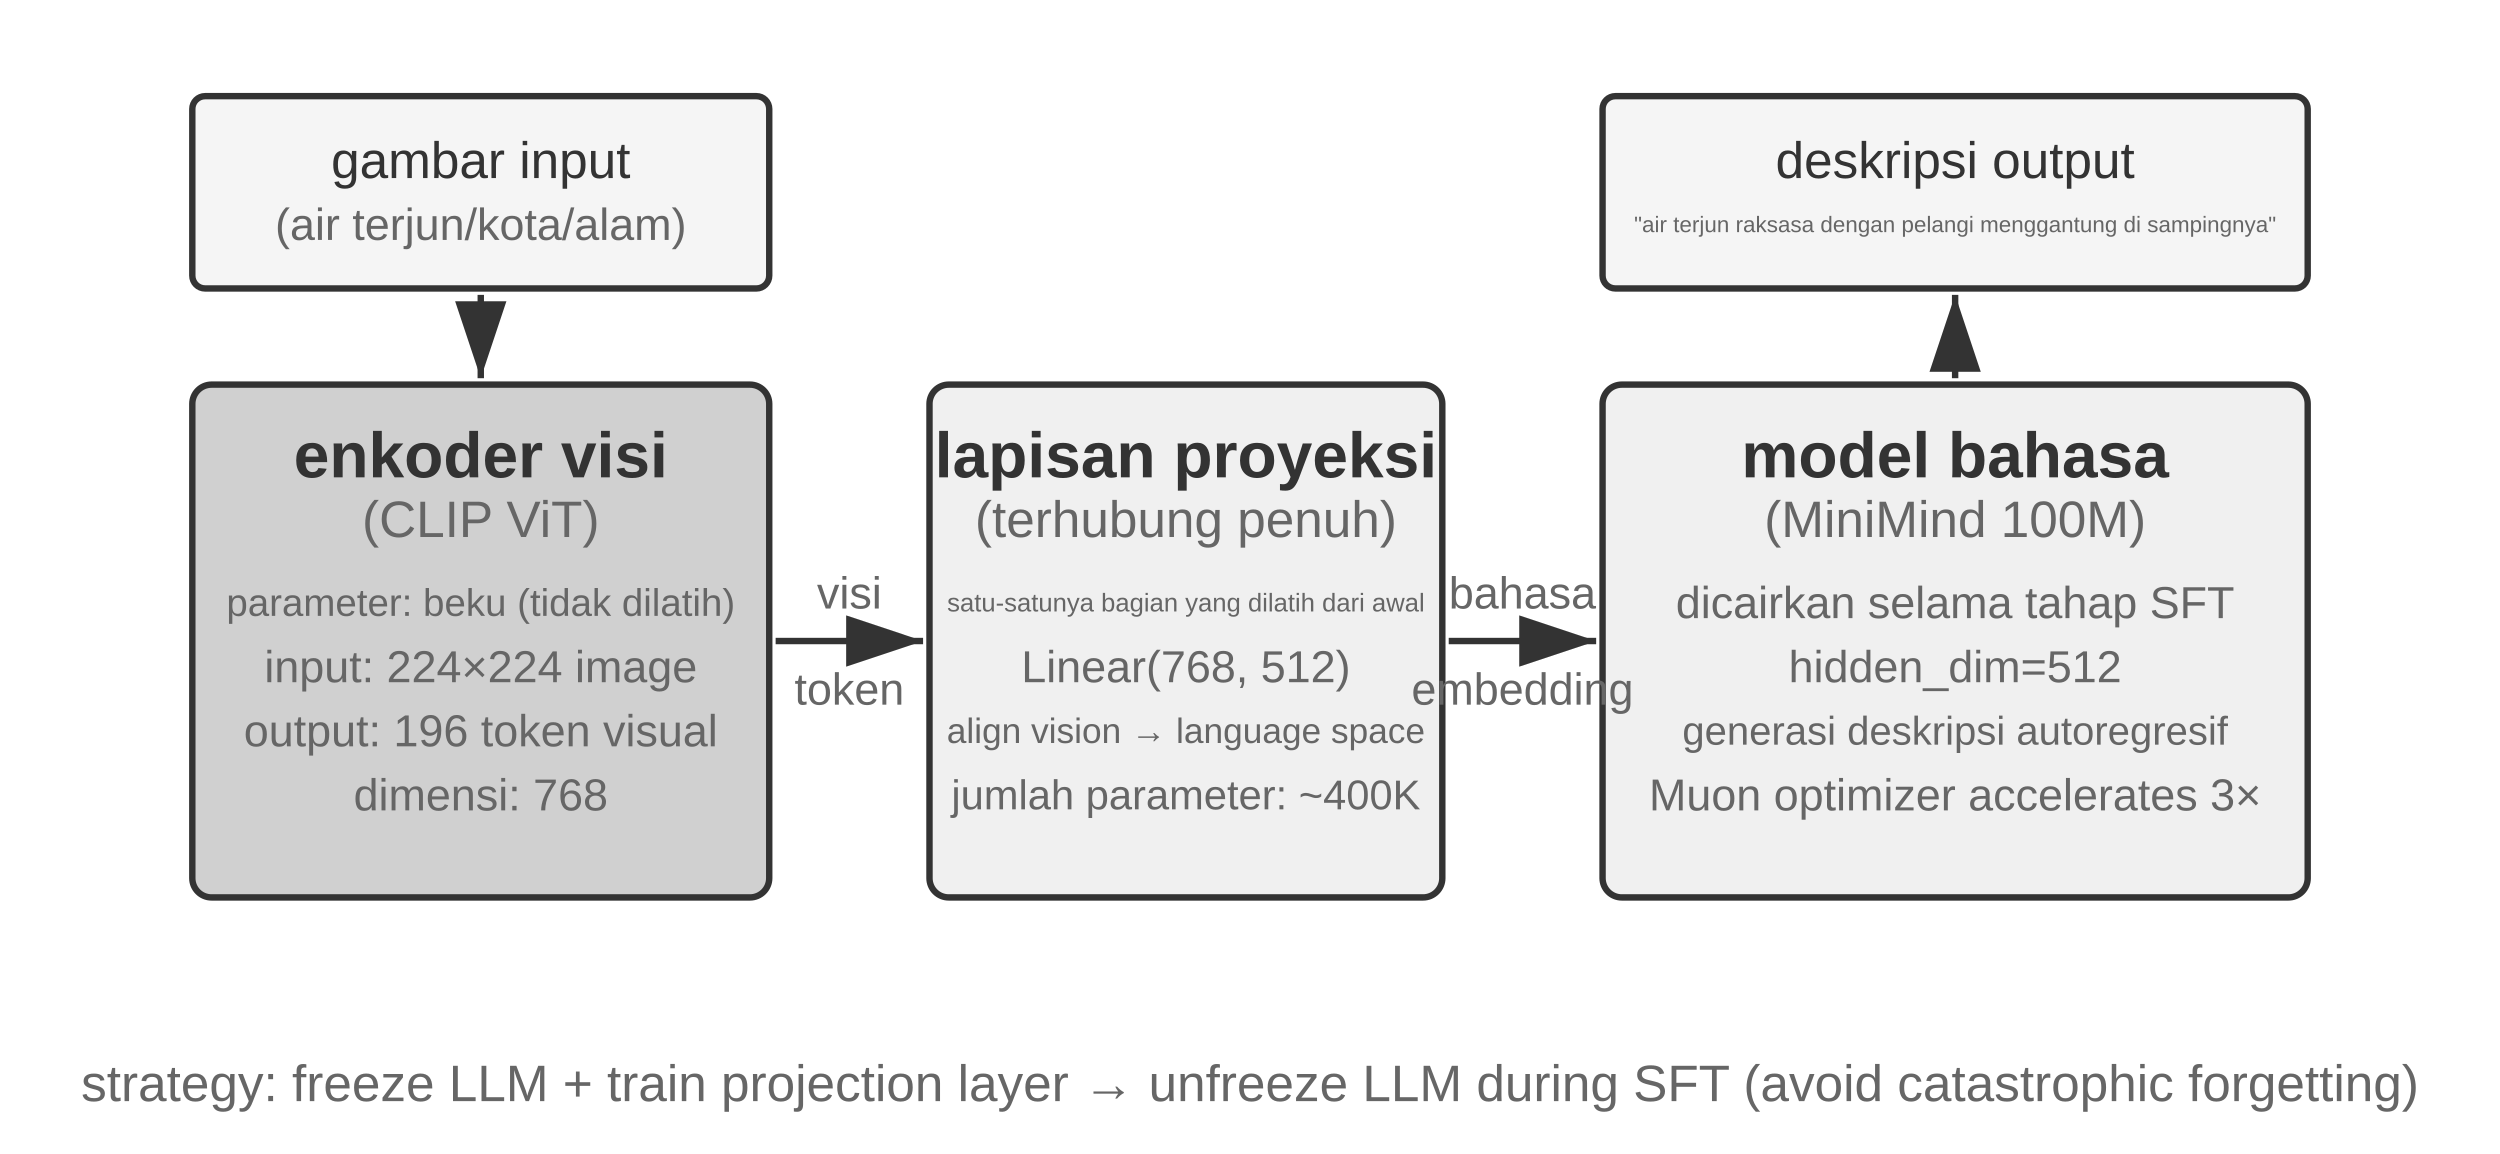
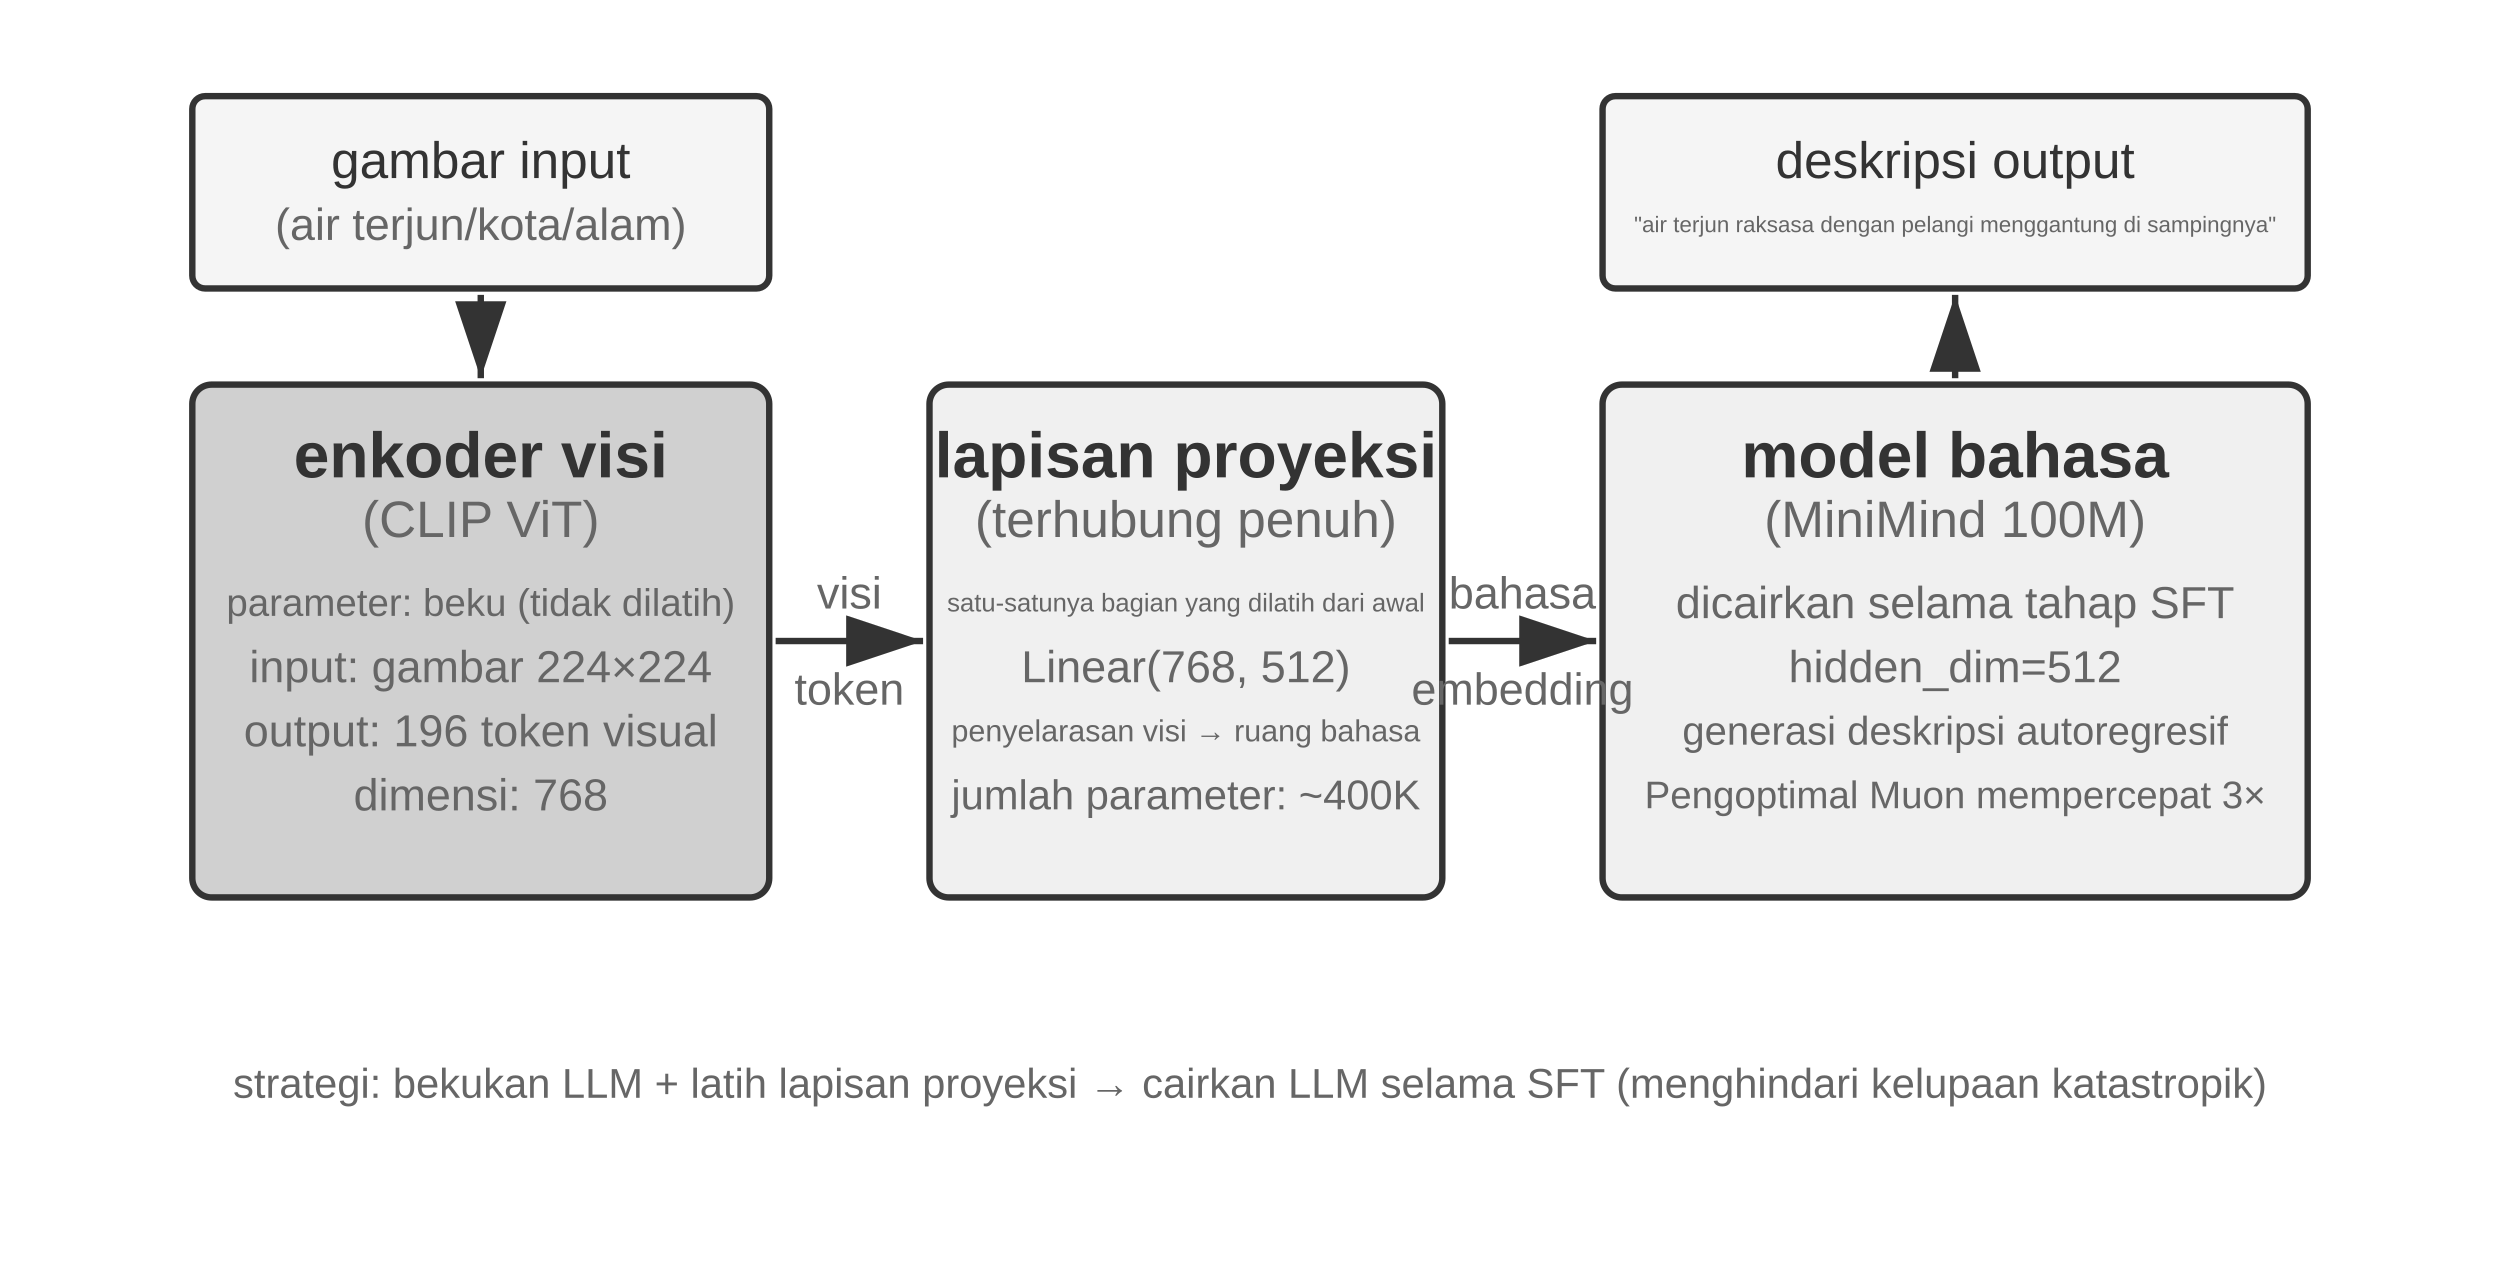
- <svg xmlns="http://www.w3.org/2000/svg" viewBox="0 40 780 360" width="780" height="360" style="background:#ffffff">
+ <svg xmlns="http://www.w3.org/2000/svg" viewBox="0 40 780 395" width="780" height="395" style="background:#ffffff">
  <defs>
    <marker id="ah" markerWidth="12" markerHeight="8" refX="12" refY="4" orient="auto">
      <polygon points="0 0, 12 4, 0 8" fill="#333333" />
    </marker>
    <marker id="ah-light" markerWidth="12" markerHeight="8" refX="12" refY="4" orient="auto">
      <polygon points="0 0, 12 4, 0 8" fill="#999999" />
    </marker>
  </defs>
  <rect x="60" y="160" width="180" height="160" rx="6" fill="#d0d0d0" stroke="#333333" stroke-width="2" />
  <text x="150" y="182" font-family="Arial, 'Helvetica Neue', Helvetica, 'PingFang SC', 'Microsoft YaHei', sans-serif" font-size="20" fill="#333333" text-anchor="middle" dominant-baseline="central" font-weight="bold">enkoder visi</text>
  <text x="150" y="202" font-family="Arial, 'Helvetica Neue', Helvetica, 'PingFang SC', 'Microsoft YaHei', sans-serif" font-size="16" fill="#666666" text-anchor="middle" dominant-baseline="central" font-weight="normal">(CLIP ViT)</text>
  <text x="150" y="228" font-family="Arial, 'Helvetica Neue', Helvetica, 'PingFang SC', 'Microsoft YaHei', sans-serif" font-size="12" fill="#666666" text-anchor="middle" dominant-baseline="central" font-weight="normal">parameter: beku (tidak dilatih)</text>
-   <text x="150" y="248" font-family="Arial, 'Helvetica Neue', Helvetica, 'PingFang SC', 'Microsoft YaHei', sans-serif" font-size="14" fill="#666666" text-anchor="middle" dominant-baseline="central" font-weight="normal">input: 224×224 image</text>
+   <text x="150" y="248" font-family="Arial, 'Helvetica Neue', Helvetica, 'PingFang SC', 'Microsoft YaHei', sans-serif" font-size="14" fill="#666666" text-anchor="middle" dominant-baseline="central" font-weight="normal">input: gambar 224×224</text>
  <text x="150" y="268" font-family="Arial, 'Helvetica Neue', Helvetica, 'PingFang SC', 'Microsoft YaHei', sans-serif" font-size="14" fill="#666666" text-anchor="middle" dominant-baseline="central" font-weight="normal">output: 196 token visual</text>
  <text x="150" y="288" font-family="Arial, 'Helvetica Neue', Helvetica, 'PingFang SC', 'Microsoft YaHei', sans-serif" font-size="14" fill="#666666" text-anchor="middle" dominant-baseline="central" font-weight="normal">dimensi: 768</text>
  <rect x="290" y="160" width="160" height="160" rx="6" fill="#f0f0f0" stroke="#333333" stroke-width="2" />
  <text x="370" y="182" font-family="Arial, 'Helvetica Neue', Helvetica, 'PingFang SC', 'Microsoft YaHei', sans-serif" font-size="20" fill="#333333" text-anchor="middle" dominant-baseline="central" font-weight="bold">lapisan proyeksi</text>
  <text x="370" y="202" font-family="Arial, 'Helvetica Neue', Helvetica, 'PingFang SC', 'Microsoft YaHei', sans-serif" font-size="16" fill="#666666" text-anchor="middle" dominant-baseline="central" font-weight="normal">(terhubung penuh)</text>
  <text x="370" y="228" font-family="Arial, 'Helvetica Neue', Helvetica, 'PingFang SC', 'Microsoft YaHei', sans-serif" font-size="8" fill="#666666" text-anchor="middle" dominant-baseline="central" font-weight="normal">satu-satunya bagian yang dilatih dari awal</text>
  <text x="370" y="248" font-family="Arial, 'Helvetica Neue', Helvetica, 'PingFang SC', 'Microsoft YaHei', sans-serif" font-size="14" fill="#666666" text-anchor="middle" dominant-baseline="central" font-weight="normal">Linear(768, 512)</text>
-   <text x="370" y="268" font-family="Arial, 'Helvetica Neue', Helvetica, 'PingFang SC', 'Microsoft YaHei', sans-serif" font-size="11" fill="#666666" text-anchor="middle" dominant-baseline="central" font-weight="normal">align vision → language space</text>
+   <text x="370" y="268" font-family="Arial, 'Helvetica Neue', Helvetica, 'PingFang SC', 'Microsoft YaHei', sans-serif" font-size="9.5" fill="#666666" text-anchor="middle" dominant-baseline="central" font-weight="normal">penyelarasan visi → ruang bahasa</text>
  <text x="370" y="288" font-family="Arial, 'Helvetica Neue', Helvetica, 'PingFang SC', 'Microsoft YaHei', sans-serif" font-size="13" fill="#666666" text-anchor="middle" dominant-baseline="central" font-weight="normal">jumlah parameter: ~400K</text>
  <rect x="500" y="160" width="220" height="160" rx="6" fill="#f0f0f0" stroke="#333333" stroke-width="2" />
  <text x="610" y="182" font-family="Arial, 'Helvetica Neue', Helvetica, 'PingFang SC', 'Microsoft YaHei', sans-serif" font-size="20" fill="#333333" text-anchor="middle" dominant-baseline="central" font-weight="bold">model bahasa</text>
  <text x="610" y="202" font-family="Arial, 'Helvetica Neue', Helvetica, 'PingFang SC', 'Microsoft YaHei', sans-serif" font-size="16" fill="#666666" text-anchor="middle" dominant-baseline="central" font-weight="normal">(MiniMind 100M)</text>
  <text x="610" y="228" font-family="Arial, 'Helvetica Neue', Helvetica, 'PingFang SC', 'Microsoft YaHei', sans-serif" font-size="14" fill="#666666" text-anchor="middle" dominant-baseline="central" font-weight="normal">dicairkan selama tahap SFT</text>
  <text x="610" y="248" font-family="Arial, 'Helvetica Neue', Helvetica, 'PingFang SC', 'Microsoft YaHei', sans-serif" font-size="14" fill="#666666" text-anchor="middle" dominant-baseline="central" font-weight="normal">hidden_dim=512</text>
  <text x="610" y="268" font-family="Arial, 'Helvetica Neue', Helvetica, 'PingFang SC', 'Microsoft YaHei', sans-serif" font-size="12.5" fill="#666666" text-anchor="middle" dominant-baseline="central" font-weight="normal">generasi deskripsi autoregresif</text>
-   <text x="610" y="288" font-family="Arial, 'Helvetica Neue', Helvetica, 'PingFang SC', 'Microsoft YaHei', sans-serif" font-size="14" fill="#666666" text-anchor="middle" dominant-baseline="central" font-weight="normal">Muon optimizer accelerates 3×</text>
+   <text x="610" y="288" font-family="Arial, 'Helvetica Neue', Helvetica, 'PingFang SC', 'Microsoft YaHei', sans-serif" font-size="12" fill="#666666" text-anchor="middle" dominant-baseline="central" font-weight="normal">Pengoptimal Muon mempercepat 3×</text>
  <line x1="242" y1="240" x2="288" y2="240" stroke="#333333" stroke-width="2" marker-end="url(#ah)" />
  <line x1="452" y1="240" x2="498" y2="240" stroke="#333333" stroke-width="2" marker-end="url(#ah)" />
  <text x="265" y="225" font-family="Arial, 'Helvetica Neue', Helvetica, 'PingFang SC', 'Microsoft YaHei', sans-serif" font-size="14" fill="#666666" text-anchor="middle" dominant-baseline="central" font-weight="normal">visi</text>
  <text x="265" y="255" font-family="Arial, 'Helvetica Neue', Helvetica, 'PingFang SC', 'Microsoft YaHei', sans-serif" font-size="14" fill="#666666" text-anchor="middle" dominant-baseline="central" font-weight="normal">token</text>
  <text x="475" y="225" font-family="Arial, 'Helvetica Neue', Helvetica, 'PingFang SC', 'Microsoft YaHei', sans-serif" font-size="14" fill="#666666" text-anchor="middle" dominant-baseline="central" font-weight="normal">bahasa</text>
  <text x="475" y="255" font-family="Arial, 'Helvetica Neue', Helvetica, 'PingFang SC', 'Microsoft YaHei', sans-serif" font-size="14" fill="#666666" text-anchor="middle" dominant-baseline="central" font-weight="normal">embedding</text>
  <rect x="60" y="70" width="180" height="60" rx="4" fill="#f5f5f5" stroke="#333333" stroke-width="2" />
  <text x="150" y="90" font-family="Arial, 'Helvetica Neue', Helvetica, 'PingFang SC', 'Microsoft YaHei', sans-serif" font-size="16" fill="#333333" text-anchor="middle" dominant-baseline="central" font-weight="normal">gambar input</text>
  <text x="150" y="110" font-family="Arial, 'Helvetica Neue', Helvetica, 'PingFang SC', 'Microsoft YaHei', sans-serif" font-size="14" fill="#666666" text-anchor="middle" dominant-baseline="central" font-weight="normal">(air terjun/kota/alam)</text>
  <line x1="150" y1="132" x2="150" y2="158" stroke="#333333" stroke-width="2" marker-end="url(#ah)" />
  <rect x="500" y="70" width="220" height="60" rx="4" fill="#f5f5f5" stroke="#333333" stroke-width="2" />
  <text x="610" y="90" font-family="Arial, 'Helvetica Neue', Helvetica, 'PingFang SC', 'Microsoft YaHei', sans-serif" font-size="16" fill="#333333" text-anchor="middle" dominant-baseline="central" font-weight="normal">deskripsi output</text>
  <text x="610" y="110" font-family="Arial, 'Helvetica Neue', Helvetica, 'PingFang SC', 'Microsoft YaHei', sans-serif" font-size="7" fill="#666666" text-anchor="middle" dominant-baseline="central" font-weight="normal">"air terjun raksasa dengan pelangi menggantung di sampingnya"</text>
  <line x1="610" y1="158" x2="610" y2="132" stroke="#333333" stroke-width="2" marker-end="url(#ah)" />
-   <text x="390" y="378" font-family="Arial, 'Helvetica Neue', Helvetica, 'PingFang SC', 'Microsoft YaHei', sans-serif" font-size="16" fill="#666666" text-anchor="middle" dominant-baseline="central" font-weight="normal">strategy: freeze LLM + train projection layer → unfreeze LLM during SFT (avoid catastrophic forgetting)</text>
+   <text x="390" y="378" font-family="Arial, 'Helvetica Neue', Helvetica, 'PingFang SC', 'Microsoft YaHei', sans-serif" font-size="13" fill="#666666" text-anchor="middle" dominant-baseline="central" font-weight="normal">strategi: bekukan LLM + latih lapisan proyeksi → cairkan LLM selama SFT (menghindari kelupaan katastropik)</text>
</svg>
